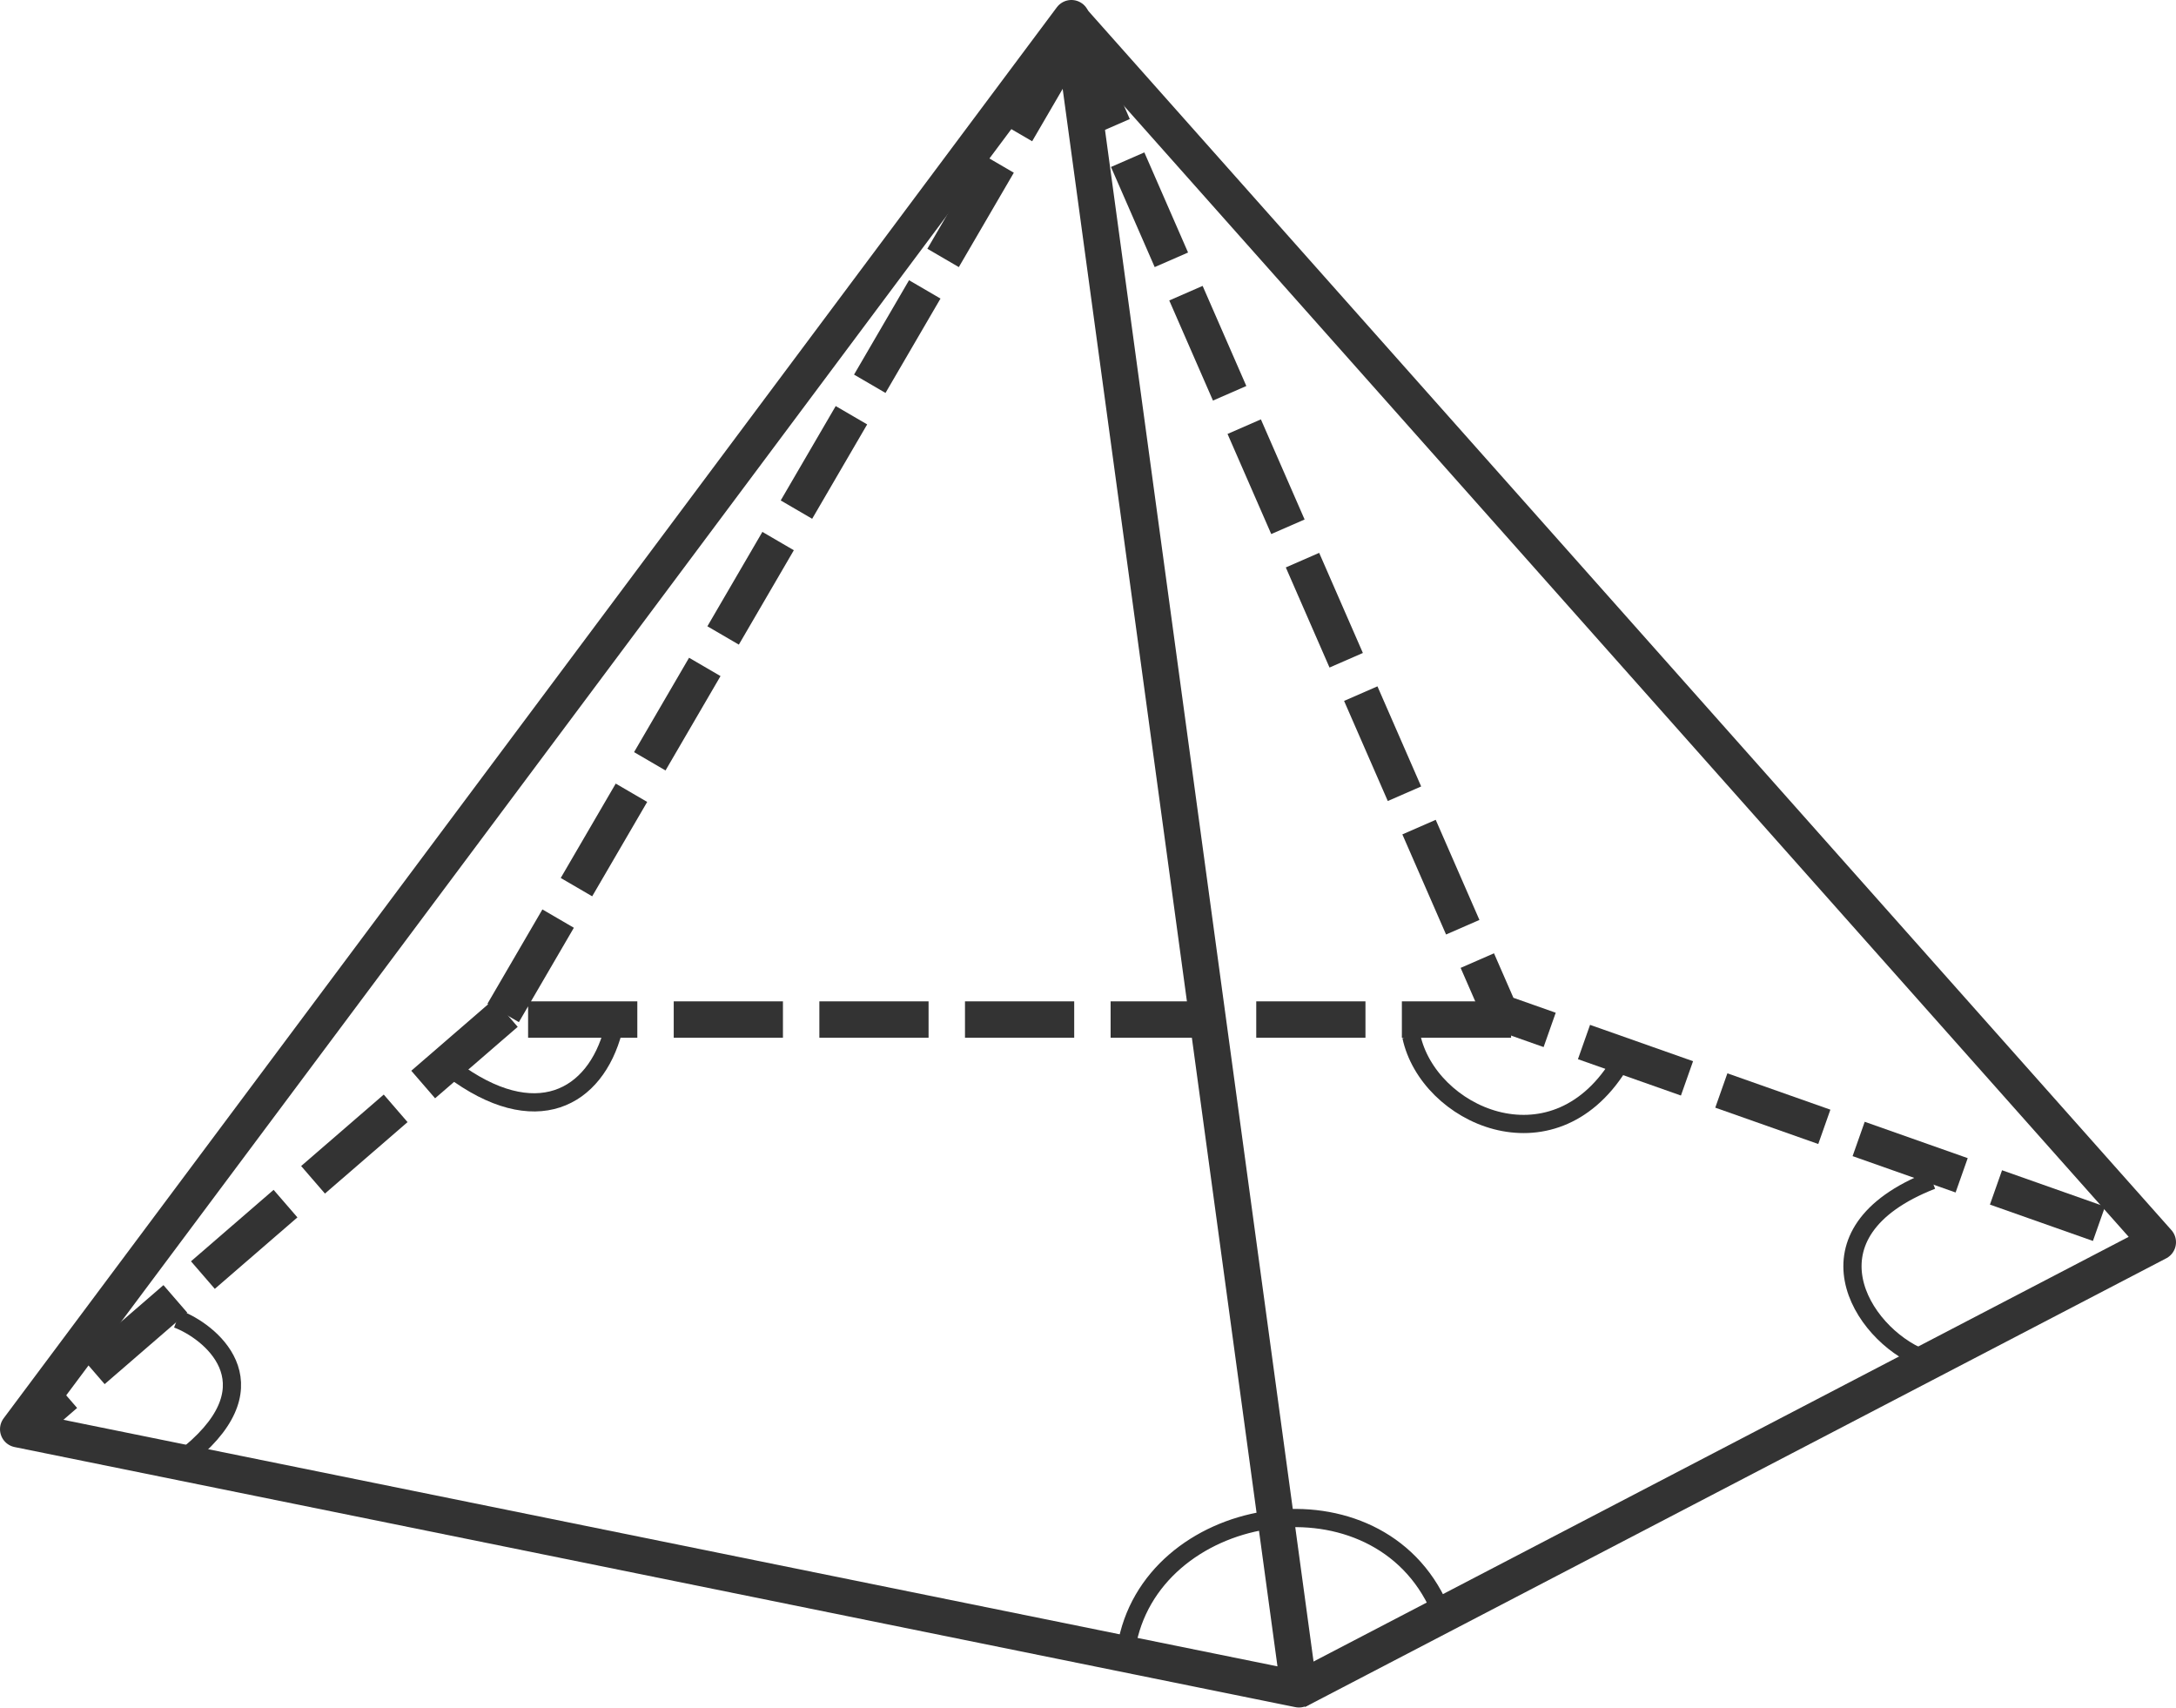
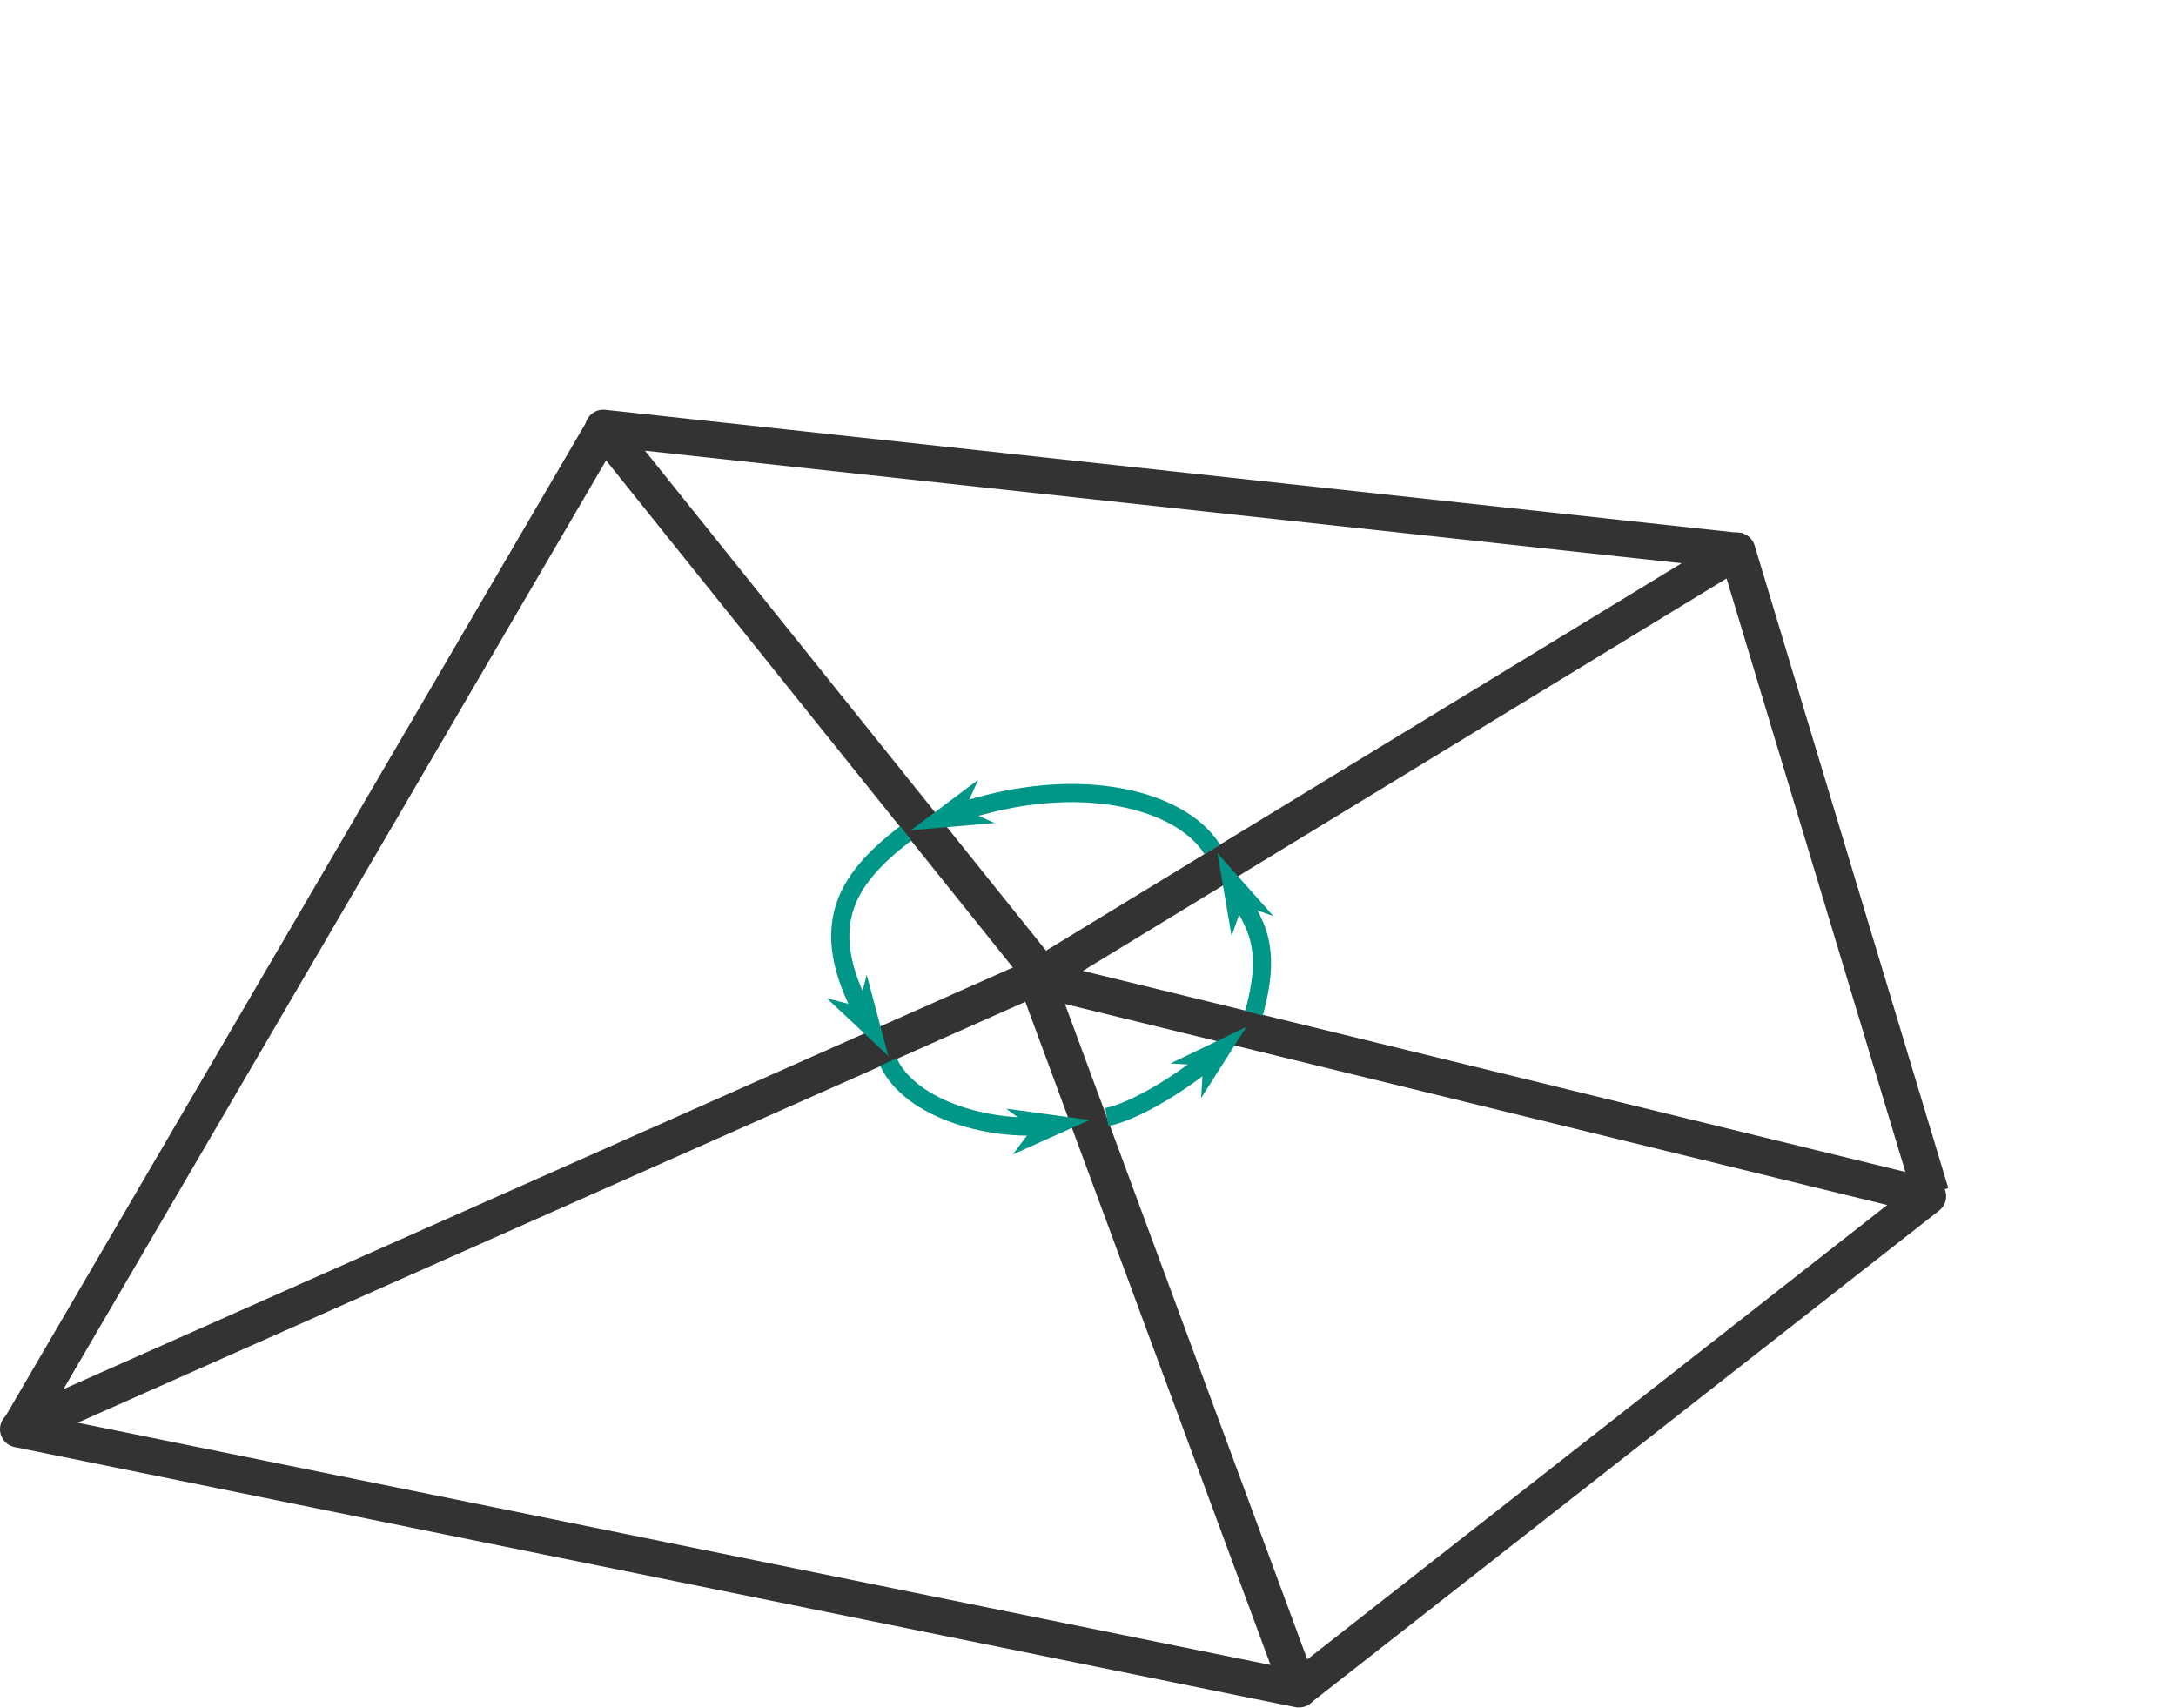
<svg xmlns="http://www.w3.org/2000/svg" width="67.472mm" height="52.937mm" viewBox="0 0 239.073 187.571" id="svg2" version="1.1">
  <defs id="defs4">
+     <marker style="overflow:visible;" id="marker9850" refX="0.0" refY="0.0" orient="auto">
+       <path transform="scale(0.2) rotate(180) translate(6,0)" style="fill-rule:evenodd;stroke:#009688;stroke-width:1pt;stroke-opacity:1;fill:#009688;fill-opacity:1" d="M 0.0,0.0 L 5.0,-5.0 L -12.5,0.0 L 5.0,5.0 L 0.0,0.0 z " id="path9852" />
+     </marker>
+     <marker orient="auto" refY="0.0" refX="0.0" id="marker8976" style="overflow:visible;">
+       <path id="path8978" d="M 0.0,0.0 L 5.0,-5.0 L -12.5,0.0 L 5.0,5.0 L 0.0,0.0 z " style="fill-rule:evenodd;stroke:#009688;stroke-width:1pt;stroke-opacity:1;fill:#009688;fill-opacity:1" transform="scale(0.2) rotate(180) translate(6,0)" />
+     </marker>
+     <marker orient="auto" refY="0.0" refX="0.0" id="marker8072" style="overflow:visible;">
+       <path id="path8074" d="M 0.0,0.0 L 5.0,-5.0 L -12.5,0.0 L 5.0,5.0 L 0.0,0.0 z " style="fill-rule:evenodd;stroke:#009688;stroke-width:1pt;stroke-opacity:1;fill:#009688;fill-opacity:1" transform="scale(0.2) rotate(180) translate(6,0)" />
+     </marker>
+     <marker style="overflow:visible;" id="marker6622" refX="0.0" refY="0.0" orient="auto">
+       <path transform="scale(0.2) rotate(180) translate(6,0)" style="fill-rule:evenodd;stroke:#009688;stroke-width:1pt;stroke-opacity:1;fill:#009688;fill-opacity:1" d="M 0.0,0.0 L 5.0,-5.0 L -12.5,0.0 L 5.0,5.0 L 0.0,0.0 z " id="path6624" />
+     </marker>
+     <marker orient="auto" refY="0.0" refX="0.0" id="Arrow1Mend" style="overflow:visible;">
+       <path id="path4204" d="M 0.0,0.0 L 5.0,-5.0 L -12.5,0.0 L 5.0,5.0 L 0.0,0.0 z " style="fill-rule:evenodd;stroke:#333333;stroke-width:1pt;stroke-opacity:1;fill:#333333;fill-opacity:1" transform="scale(0.4) rotate(180) translate(10,0)" />
+     </marker>
+     <marker orient="auto" refY="0.0" refX="0.0" id="marker4451" style="overflow:visible;">
+       <path id="path4210" d="M 0.0,0.0 L 5.0,-5.0 L -12.5,0.0 L 5.0,5.0 L 0.0,0.0 z " style="fill-rule:evenodd;stroke:#009688;stroke-width:1pt;stroke-opacity:1;fill:#009688;fill-opacity:1" transform="scale(0.2) rotate(180) translate(6,0)" />
+     </marker>
    <marker orient="auto" refY="0" refX="0" id="marker4700" style="overflow:visible">
      <path id="path4702" d="M 0,0 5,-5 -12.5,0 5,5 0,0 Z" style="fill:#333333;fill-opacity:1;fill-rule:evenodd;stroke:#333333;stroke-width:1pt;stroke-opacity:1" transform="matrix(-0.2,0,0,-0.2,-1.2,0)" />
    </marker>
    <marker orient="auto" refY="0" refX="0" id="Arrow1Send" style="overflow:visible">
      <path id="path4193" d="M 0,0 5,-5 -12.5,0 5,5 0,0 Z" style="fill:#333333;fill-opacity:1;fill-rule:evenodd;stroke:#333333;stroke-width:1pt;stroke-opacity:1" transform="matrix(-0.2,0,0,-0.2,-1.2,0)" />
    </marker>
    <marker orient="auto" refY="0" refX="0" id="marker4604" style="overflow:visible">
      <path id="path4606" style="fill:#333333;fill-opacity:1;fill-rule:evenodd;stroke:#333333;stroke-width:0.625;stroke-linejoin:round;stroke-opacity:1" d="M 8.719,4.034 -2.207,0.016 8.719,-4.002 c -1.745,2.372 -1.735,5.617 -6e-7,8.035 z" transform="matrix(-0.3,0,0,-0.3,0.69,0)" />
    </marker>
    <marker orient="auto" refY="0" refX="0" id="marker4564" style="overflow:visible">
      <path id="path4566" style="fill:#333333;fill-opacity:1;fill-rule:evenodd;stroke:#333333;stroke-width:0.625;stroke-linejoin:round;stroke-opacity:1" d="M 8.719,4.034 -2.207,0.016 8.719,-4.002 c -1.745,2.372 -1.735,5.617 -6e-7,8.035 z" transform="matrix(-0.3,0,0,-0.3,0.69,0)" />
    </marker>
    <marker orient="auto" refY="0" refX="0" id="Arrow2Send" style="overflow:visible">
      <path id="path4211" style="fill:#333333;fill-opacity:1;fill-rule:evenodd;stroke:#333333;stroke-width:0.625;stroke-linejoin:round;stroke-opacity:1" d="M 8.719,4.034 -2.207,0.016 8.719,-4.002 c -1.745,2.372 -1.735,5.617 -6e-7,8.035 z" transform="matrix(-0.3,0,0,-0.3,0.69,0)" />
    </marker>
    <marker orient="auto" refY="0" refX="0" id="Arrow2Lend" style="overflow:visible">
      <path id="path4199" style="fill:#000000;fill-opacity:1;fill-rule:evenodd;stroke:#000000;stroke-width:0.625;stroke-linejoin:round;stroke-opacity:1" d="M 8.719,4.034 -2.207,0.016 8.719,-4.002 c -1.745,2.372 -1.735,5.617 -6e-7,8.035 z" transform="matrix(-1.1,0,0,-1.1,-1.1,0)" />
    </marker>
  </defs>
  <g id="layer1" style="display:inline" transform="translate(-233.7144,-400.2197)">
-     <path style="fill:none;fill-rule:evenodd;stroke:#333333;stroke-width:4;stroke-linecap:butt;stroke-linejoin:round;stroke-miterlimit:4;stroke-dasharray:none;stroke-opacity:1" d="m 351.429,402.219 -115.714,155 140.714,28.571 z" id="path4136" />
-     <path style="fill:none;fill-rule:evenodd;stroke:#333333;stroke-width:4;stroke-linecap:butt;stroke-linejoin:round;stroke-miterlimit:4;stroke-dasharray:12, 4;stroke-dashoffset:0;stroke-opacity:1" d="m 351.429,404.362 -62.857,107.857 115,0" id="path4140" />
-     <path style="fill:none;fill-rule:evenodd;stroke:#333333;stroke-width:4;stroke-linecap:butt;stroke-linejoin:miter;stroke-miterlimit:4;stroke-dasharray:12, 4;stroke-dashoffset:0;stroke-opacity:1" d="m 289.286,511.505 -52.857,45.714" id="path4142" />
-     <path style="fill:none;fill-rule:evenodd;stroke:#333333;stroke-width:4;stroke-linecap:butt;stroke-linejoin:round;stroke-miterlimit:4;stroke-dasharray:none;stroke-opacity:1" d="M 376.176,585.96 470.787,536.675 351.189,402.071" id="path4144" />
-     <path style="fill:none;fill-rule:evenodd;stroke:#333333;stroke-width:4;stroke-linecap:butt;stroke-linejoin:round;stroke-miterlimit:4;stroke-dasharray:12, 4;stroke-dashoffset:0;stroke-opacity:1" d="m 351.207,403.099 47.299,108.326 72.1,25.443" id="path4162" />
-     <path style="fill:none;fill-rule:evenodd;stroke:#333333;stroke-width:2;stroke-linecap:butt;stroke-linejoin:miter;stroke-opacity:1;stroke-miterlimit:4;stroke-dasharray:none" d="m 391.551,576.174 c -7.324,-14.9 -31.567,-10.607 -34.093,5.051" id="path5327" />
-     <path style="fill:none;fill-rule:evenodd;stroke:#333333;stroke-width:2;stroke-linecap:butt;stroke-linejoin:miter;stroke-opacity:1;stroke-miterlimit:4;stroke-dasharray:none" d="m 254.612,559.854 c 9.375,-7.797 2.041,-13.452 -1.421,-14.742" id="path5329" />
-     <path style="fill:none;fill-rule:evenodd;stroke:#333333;stroke-width:2;stroke-linecap:butt;stroke-linejoin:miter;stroke-opacity:1;stroke-miterlimit:4;stroke-dasharray:none" d="m 283.348,517.642 c 9.219,6.935 15.771,3.21 17.732,-4.232" id="path5331" />
-     <path style="fill:none;fill-rule:evenodd;stroke:#333333;stroke-width:2;stroke-linecap:butt;stroke-linejoin:miter;stroke-opacity:1;stroke-miterlimit:4;stroke-dasharray:none" d="m 388.773,514.05 c 1.831,8.649 15.405,14.9 22.728,3.283" id="path5333" />
-     <path style="fill:none;fill-rule:evenodd;stroke:#333333;stroke-width:2;stroke-linecap:butt;stroke-linejoin:miter;stroke-opacity:1;stroke-miterlimit:4;stroke-dasharray:none" d="m 445.956,529.873 c -14.696,5.749 -7.796,16.841 -1.12,19.532" id="path5335" />
+     <path style="fill:none;fill-rule:evenodd;stroke:#333333;stroke-width:4;stroke-linecap:butt;stroke-linejoin:round;stroke-miterlimit:4;stroke-dasharray:none;stroke-opacity:1" d="m 347.5,507.576 -111.786,49.643 140.714,28.571 z" id="path4136" />
+     <path style="fill:none;fill-rule:evenodd;stroke:#333333;stroke-width:4;stroke-linecap:butt;stroke-linejoin:round;stroke-miterlimit:4;stroke-dasharray:none;stroke-dashoffset:0;stroke-opacity:1" d="M 349.286,508.648 300,447.219 425,460.791" id="path4140" />
+     <path style="fill:none;fill-rule:evenodd;stroke:#333333;stroke-width:4;stroke-linecap:butt;stroke-linejoin:miter;stroke-miterlimit:4;stroke-dasharray:none;stroke-dashoffset:0;stroke-opacity:1" d="M 300.306,446.821 235.536,557.666" id="path4142" />
+     <path style="fill:none;fill-rule:evenodd;stroke:#333333;stroke-width:4;stroke-linecap:butt;stroke-linejoin:round;stroke-miterlimit:4;stroke-dasharray:none;stroke-opacity:1" d="M 376.176,585.96 445.534,531.624 346.546,507.429" id="path4144" />
+     <path style="fill:none;fill-rule:evenodd;stroke:#333333;stroke-width:4;stroke-linecap:butt;stroke-linejoin:round;stroke-miterlimit:4;stroke-dasharray:none;stroke-dashoffset:0;stroke-opacity:1" d="m 347.992,507.385 76.584,-46.674 21.279,70.602" id="path4162" />
+     <path style="fill:none;fill-rule:evenodd;stroke:#009688;stroke-width:2;stroke-linecap:butt;stroke-linejoin:miter;stroke-miterlimit:4;stroke-dasharray:none;stroke-opacity:1;marker-end:url(#marker6622)" d="m 366.907,493.537 c -3.48,-5.651 -15.511,-8.832 -29.788,-3.384" id="path5327" />
+     <path style="fill:none;fill-rule:evenodd;stroke:#009688;stroke-width:2;stroke-linecap:butt;stroke-linejoin:miter;stroke-miterlimit:4;stroke-dasharray:none;stroke-opacity:1;marker-end:url(#marker4451)" d="m 371.481,511.522 c 2.359,-8.449 -0.548,-10.38 -2.464,-14.37" id="path5329" />
+     <path style="fill:none;fill-rule:evenodd;stroke:#009688;stroke-width:2;stroke-linecap:butt;stroke-linejoin:miter;stroke-miterlimit:4;stroke-dasharray:none;stroke-opacity:1;marker-end:url(#marker9850)" d="m 355.313,522.923 c 2.776,-0.51 8.239,-3.589 12.655,-7.516" id="path5331" />
+     <path style="fill:none;fill-rule:evenodd;stroke:#009688;stroke-width:2;stroke-linecap:butt;stroke-linejoin:miter;stroke-miterlimit:4;stroke-dasharray:none;stroke-opacity:1;marker-end:url(#marker8976)" d="m 331.325,516.878 c 2.421,5.278 11.571,7.894 18.569,6.883" id="path5333" />
+     <path style="fill:none;fill-rule:evenodd;stroke:#009688;stroke-width:2;stroke-linecap:butt;stroke-linejoin:miter;stroke-miterlimit:4;stroke-dasharray:none;stroke-opacity:1;marker-end:url(#marker8072)" d="m 333.219,491.758 c -6.679,5.169 -10.266,10.461 -3.739,21.397" id="path5335" />
  </g>
</svg>
